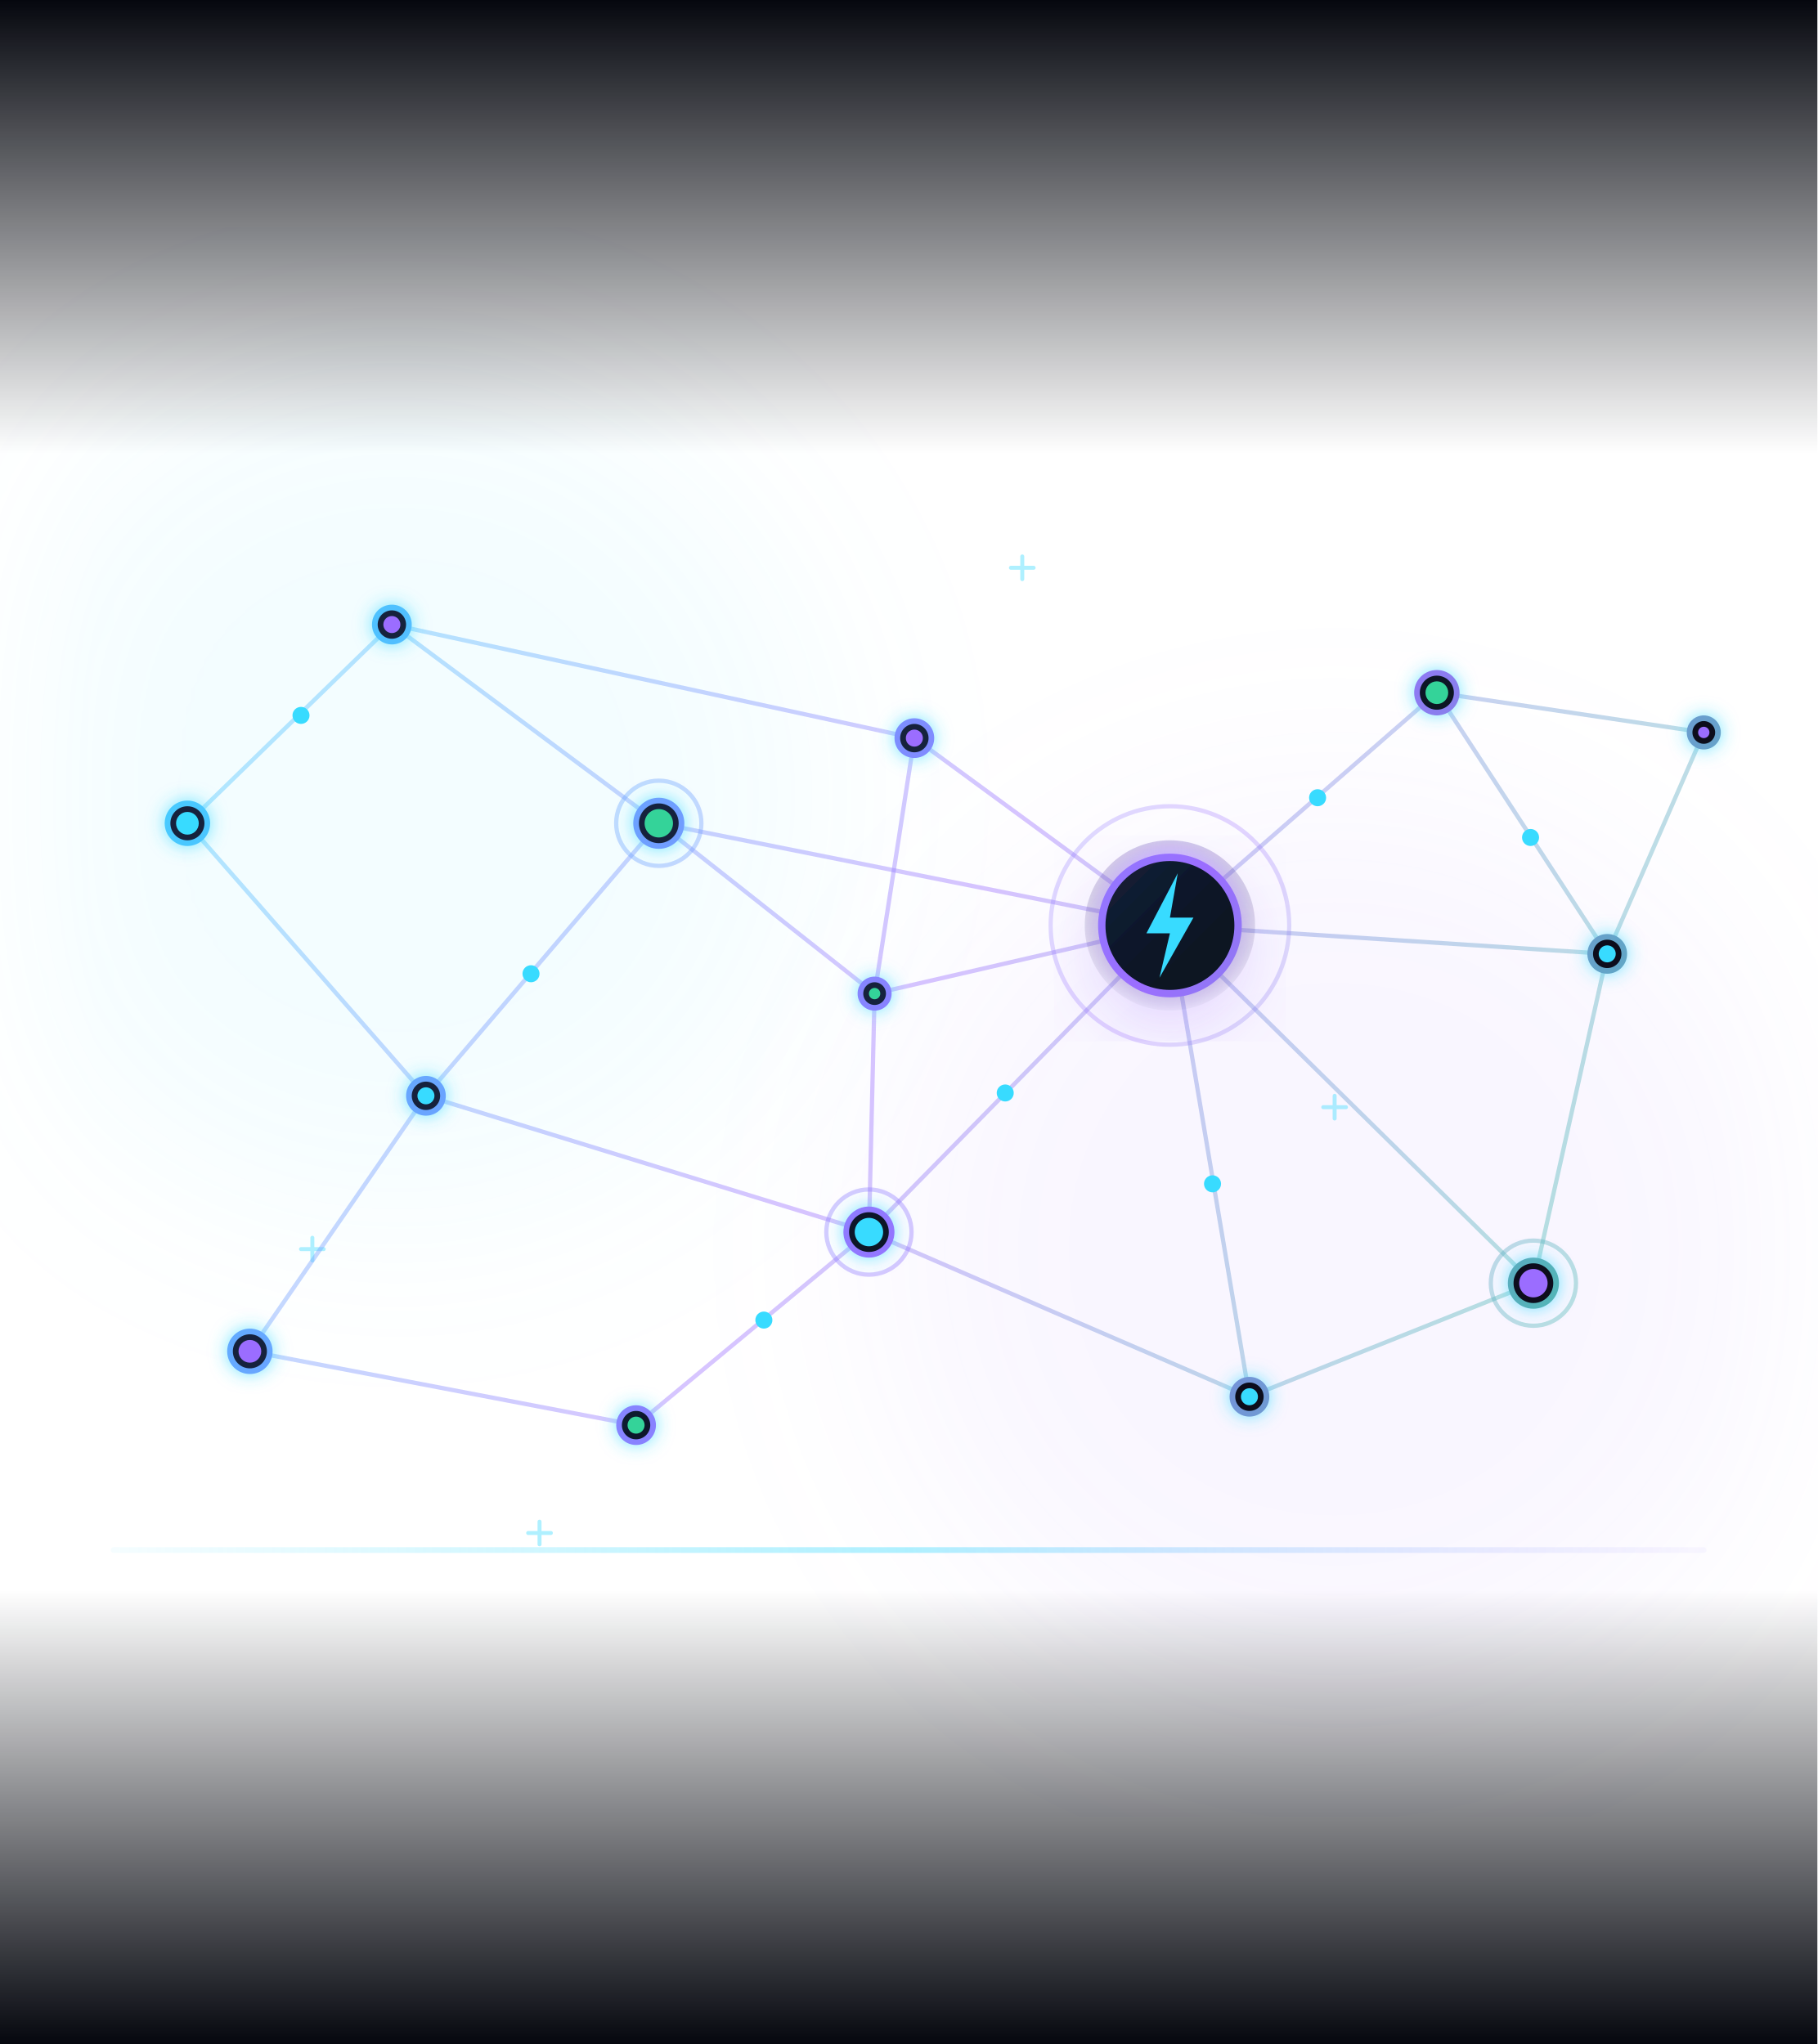
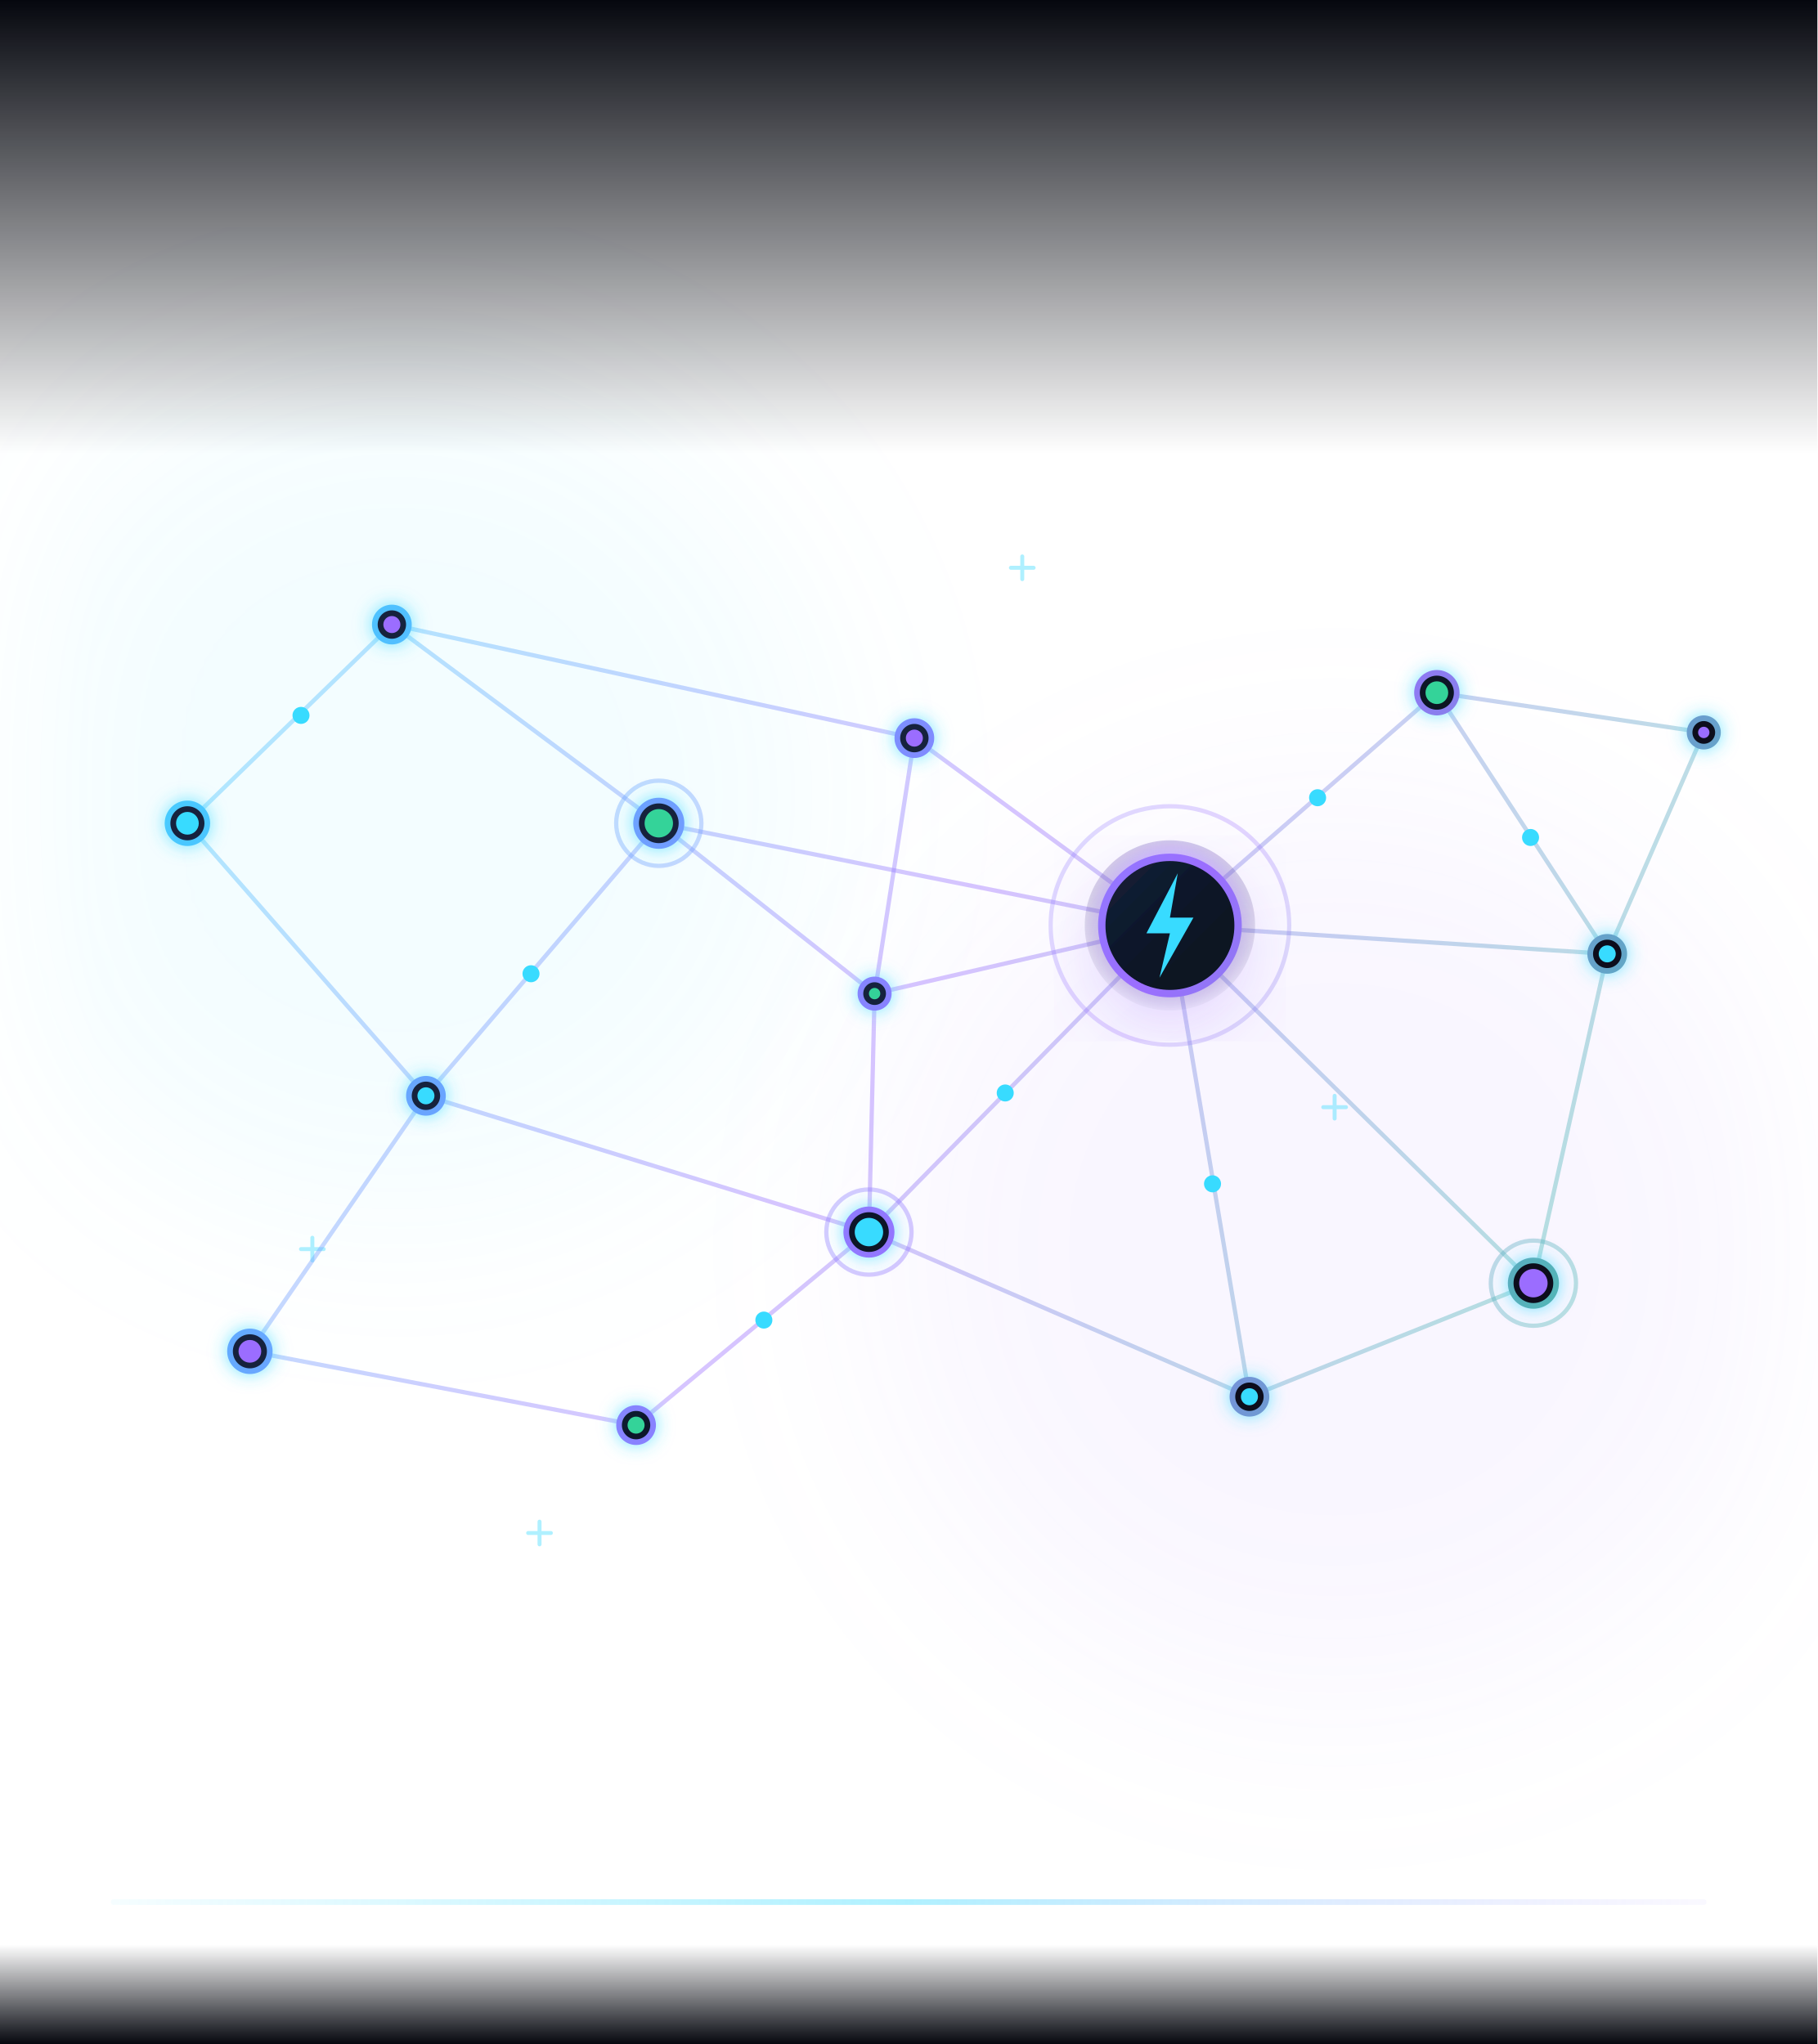
<svg xmlns="http://www.w3.org/2000/svg" viewBox="0 -140 640 720" fill="none">
  <defs>
    <linearGradient id="md-body" x1="382" y1="156" x2="442" y2="216" gradientUnits="userSpaceOnUse">
      <stop stop-color="#17243d" />
      <stop offset=".55" stop-color="#0c1526" />
      <stop offset="1" stop-color="#070f1c" />
    </linearGradient>
    <linearGradient id="md-edge" x1="40" y1="60" x2="600" y2="380" gradientUnits="userSpaceOnUse">
      <stop stop-color="#38dbff" />
      <stop offset=".6" stop-color="#9b6dff" />
      <stop offset="1" stop-color="#34d399" />
    </linearGradient>
    <linearGradient id="md-bolt" x1="403" y1="168" x2="421" y2="204" gradientUnits="userSpaceOnUse">
      <stop stop-color="#38dbff" />
      <stop offset="1" stop-color="#9b6dff" />
    </linearGradient>
    <linearGradient id="md-line" x1="40" y1="60" x2="600" y2="380" gradientUnits="userSpaceOnUse">
      <stop stop-color="#38dbff" />
      <stop offset=".5" stop-color="#9b6dff" />
      <stop offset="1" stop-color="#34d399" />
    </linearGradient>
    <radialGradient id="md-core" cx="50%" cy="42%" r="60%">
      <stop offset="0%" stop-color="#38dbff" />
      <stop offset="55%" stop-color="#9b6dff" stop-opacity=".45" />
      <stop offset="100%" stop-color="#0c1526" stop-opacity="0" />
    </radialGradient>
    <linearGradient id="md-horizon" x1="0" y1="0" x2="640" y2="0" gradientUnits="userSpaceOnUse">
      <stop stop-color="#38dbff" stop-opacity="0" />
      <stop offset=".5" stop-color="#38dbff" stop-opacity="0.4" />
      <stop offset="1" stop-color="#9b6dff" stop-opacity="0" />
    </linearGradient>
    <filter id="md-glow" x="-35%" y="-35%" width="170%" height="170%" color-interpolation-filters="sRGB">
      <feDropShadow dx="0" dy="0" stdDeviation="4.5" flood-color="#38dbff" flood-opacity=".55" />
      <feDropShadow dx="0" dy="9" stdDeviation="13" flood-color="#9b6dff" flood-opacity=".3" />
    </filter>
    <filter id="md-nglow" x="-140%" y="-140%" width="380%" height="380%" color-interpolation-filters="sRGB">
      <feDropShadow dx="0" dy="0" stdDeviation="3" flood-color="#38dbff" flood-opacity="0.7" />
    </filter>
    <filter id="md-bloom" x="-100%" y="-100%" width="300%" height="300%">
      <feGaussianBlur stdDeviation="36" />
    </filter>
    <linearGradient id="md-fade-top" x1="0" y1="-140" x2="0" y2="20" gradientUnits="userSpaceOnUse">
      <stop offset="0%" stop-color="#05070e" stop-opacity="1" />
      <stop offset="100%" stop-color="#05070e" stop-opacity="0" />
    </linearGradient>
-     <linearGradient id="md-fade-bottom" x1="0" y1="580" x2="0" y2="420" gradientUnits="userSpaceOnUse">
+     <linearGradient id="md-fade-bottom" x1="0" y1="580" x2="0" y2="545" gradientUnits="userSpaceOnUse">
      <stop offset="0%" stop-color="#05070e" stop-opacity="1" />
      <stop offset="100%" stop-color="#05070e" stop-opacity="0" />
    </linearGradient>
  </defs>
  <circle cx="140" cy="140" r="150" fill="#38dbff" opacity=".06" filter="url(#md-bloom)" />
  <circle cx="470" cy="300" r="160" fill="#9b6dff" opacity=".06" filter="url(#md-bloom)" />
  <path d="M106 300h8M110 296v8" stroke="#38dbff" stroke-opacity="0.4" stroke-width="1.4" stroke-linecap="round" />
  <path d="M356 60h8M360 56v8" stroke="#38dbff" stroke-opacity="0.4" stroke-width="1.4" stroke-linecap="round" />
  <path d="M466 250h8M470 246v8" stroke="#38dbff" stroke-opacity="0.4" stroke-width="1.4" stroke-linecap="round" />
  <path d="M186 400h8M190 396v8" stroke="#38dbff" stroke-opacity="0.4" stroke-width="1.4" stroke-linecap="round" />
  <g stroke="url(#md-line)" stroke-opacity="0.4" stroke-width="1.5">
    <line x1="66" y1="150" x2="138" y2="80" />
    <line x1="66" y1="150" x2="150" y2="246" />
    <line x1="138" y1="80" x2="232" y2="150" />
    <line x1="138" y1="80" x2="322" y2="120" />
    <line x1="232" y1="150" x2="150" y2="246" />
    <line x1="232" y1="150" x2="308" y2="210" />
    <line x1="150" y1="246" x2="88" y2="336" />
    <line x1="88" y1="336" x2="224" y2="362" />
    <line x1="224" y1="362" x2="306" y2="294" />
    <line x1="150" y1="246" x2="306" y2="294" />
    <line x1="306" y1="294" x2="308" y2="210" />
    <line x1="306" y1="294" x2="440" y2="352" />
    <line x1="322" y1="120" x2="308" y2="210" />
    <line x1="412" y1="186" x2="322" y2="120" />
    <line x1="412" y1="186" x2="308" y2="210" />
    <line x1="412" y1="186" x2="506" y2="104" />
    <line x1="412" y1="186" x2="306" y2="294" />
    <line x1="412" y1="186" x2="566" y2="196" />
    <line x1="412" y1="186" x2="440" y2="352" />
    <line x1="412" y1="186" x2="232" y2="150" />
    <line x1="506" y1="104" x2="566" y2="196" />
    <line x1="506" y1="104" x2="600" y2="118" />
    <line x1="566" y1="196" x2="540" y2="312" />
    <line x1="540" y1="312" x2="440" y2="352" />
    <line x1="566" y1="196" x2="600" y2="118" />
    <line x1="540" y1="312" x2="412" y2="186" />
  </g>
  <circle cx="464" cy="141" r="3" fill="#38dbff" />
  <circle cx="354" cy="245" r="3" fill="#38dbff" />
  <circle cx="187" cy="203" r="3" fill="#38dbff" />
  <circle cx="269" cy="325" r="3" fill="#38dbff" />
  <circle cx="106" cy="112" r="3" fill="#38dbff" />
  <circle cx="427" cy="277" r="3" fill="#38dbff" />
  <circle cx="539" cy="155" r="3" fill="#38dbff" />
  <circle cx="412" cy="186" r="42" stroke="url(#md-edge)" stroke-opacity=".28" stroke-width="1.5" fill="none" />
  <circle cx="412" cy="186" r="30" fill="url(#md-core)" />
  <circle cx="412" cy="186" r="24" fill="url(#md-body)" stroke="url(#md-edge)" stroke-width="2.6" filter="url(#md-glow)" />
  <path transform="translate(412,186) scale(0.92)" d="M3 -20 L-9 3 L0 3 L-4 20 L9 -3 L0 -3 Z" fill="url(#md-bolt)" />
  <circle cx="66" cy="150" r="7" fill="url(#md-body)" stroke="url(#md-edge)" stroke-width="2" filter="url(#md-nglow)" />
  <circle cx="66" cy="150" r="4" fill="#38dbff" />
  <circle cx="138" cy="80" r="6" fill="url(#md-body)" stroke="url(#md-edge)" stroke-width="2" filter="url(#md-nglow)" />
  <circle cx="138" cy="80" r="3" fill="#9b6dff" />
  <circle cx="232" cy="150" r="15" stroke="url(#md-edge)" stroke-opacity=".38" stroke-width="1.5" fill="none" />
  <circle cx="232" cy="150" r="8" fill="url(#md-body)" stroke="url(#md-edge)" stroke-width="2" filter="url(#md-nglow)" />
  <circle cx="232" cy="150" r="5" fill="#34d399" />
  <circle cx="150" cy="246" r="6" fill="url(#md-body)" stroke="url(#md-edge)" stroke-width="2" filter="url(#md-nglow)" />
  <circle cx="150" cy="246" r="3" fill="#38dbff" />
  <circle cx="88" cy="336" r="7" fill="url(#md-body)" stroke="url(#md-edge)" stroke-width="2" filter="url(#md-nglow)" />
  <circle cx="88" cy="336" r="4" fill="#9b6dff" />
  <circle cx="224" cy="362" r="6" fill="url(#md-body)" stroke="url(#md-edge)" stroke-width="2" filter="url(#md-nglow)" />
  <circle cx="224" cy="362" r="3" fill="#34d399" />
  <circle cx="306" cy="294" r="15" stroke="url(#md-edge)" stroke-opacity=".38" stroke-width="1.5" fill="none" />
  <circle cx="306" cy="294" r="8" fill="url(#md-body)" stroke="url(#md-edge)" stroke-width="2" filter="url(#md-nglow)" />
  <circle cx="306" cy="294" r="5" fill="#38dbff" />
  <circle cx="322" cy="120" r="6" fill="url(#md-body)" stroke="url(#md-edge)" stroke-width="2" filter="url(#md-nglow)" />
  <circle cx="322" cy="120" r="3" fill="#9b6dff" />
  <circle cx="308" cy="210" r="5" fill="url(#md-body)" stroke="url(#md-edge)" stroke-width="2" filter="url(#md-nglow)" />
  <circle cx="308" cy="210" r="2" fill="#34d399" />
  <circle cx="506" cy="104" r="7" fill="url(#md-body)" stroke="url(#md-edge)" stroke-width="2" filter="url(#md-nglow)" />
  <circle cx="506" cy="104" r="4" fill="#34d399" />
  <circle cx="566" cy="196" r="6" fill="url(#md-body)" stroke="url(#md-edge)" stroke-width="2" filter="url(#md-nglow)" />
  <circle cx="566" cy="196" r="3" fill="#38dbff" />
  <circle cx="540" cy="312" r="15" stroke="url(#md-edge)" stroke-opacity=".38" stroke-width="1.5" fill="none" />
  <circle cx="540" cy="312" r="8" fill="url(#md-body)" stroke="url(#md-edge)" stroke-width="2" filter="url(#md-nglow)" />
  <circle cx="540" cy="312" r="5" fill="#9b6dff" />
  <circle cx="440" cy="352" r="6" fill="url(#md-body)" stroke="url(#md-edge)" stroke-width="2" filter="url(#md-nglow)" />
  <circle cx="440" cy="352" r="3" fill="#38dbff" />
  <circle cx="600" cy="118" r="5" fill="url(#md-body)" stroke="url(#md-edge)" stroke-width="2" filter="url(#md-nglow)" />
  <circle cx="600" cy="118" r="2" fill="#9b6dff" />
-   <path d="M40 406H600" stroke="url(#md-horizon)" stroke-width="2" stroke-linecap="round" />
+   <path d="M40 530H600" stroke="url(#md-horizon)" stroke-width="2" stroke-linecap="round" />
  <rect x="0" y="-140" width="640" height="160" fill="url(#md-fade-top)" />
-   <rect x="0" y="400" width="640" height="180" fill="url(#md-fade-bottom)" />
+   <rect x="0" y="540" width="640" height="40" fill="url(#md-fade-bottom)" />
</svg>
